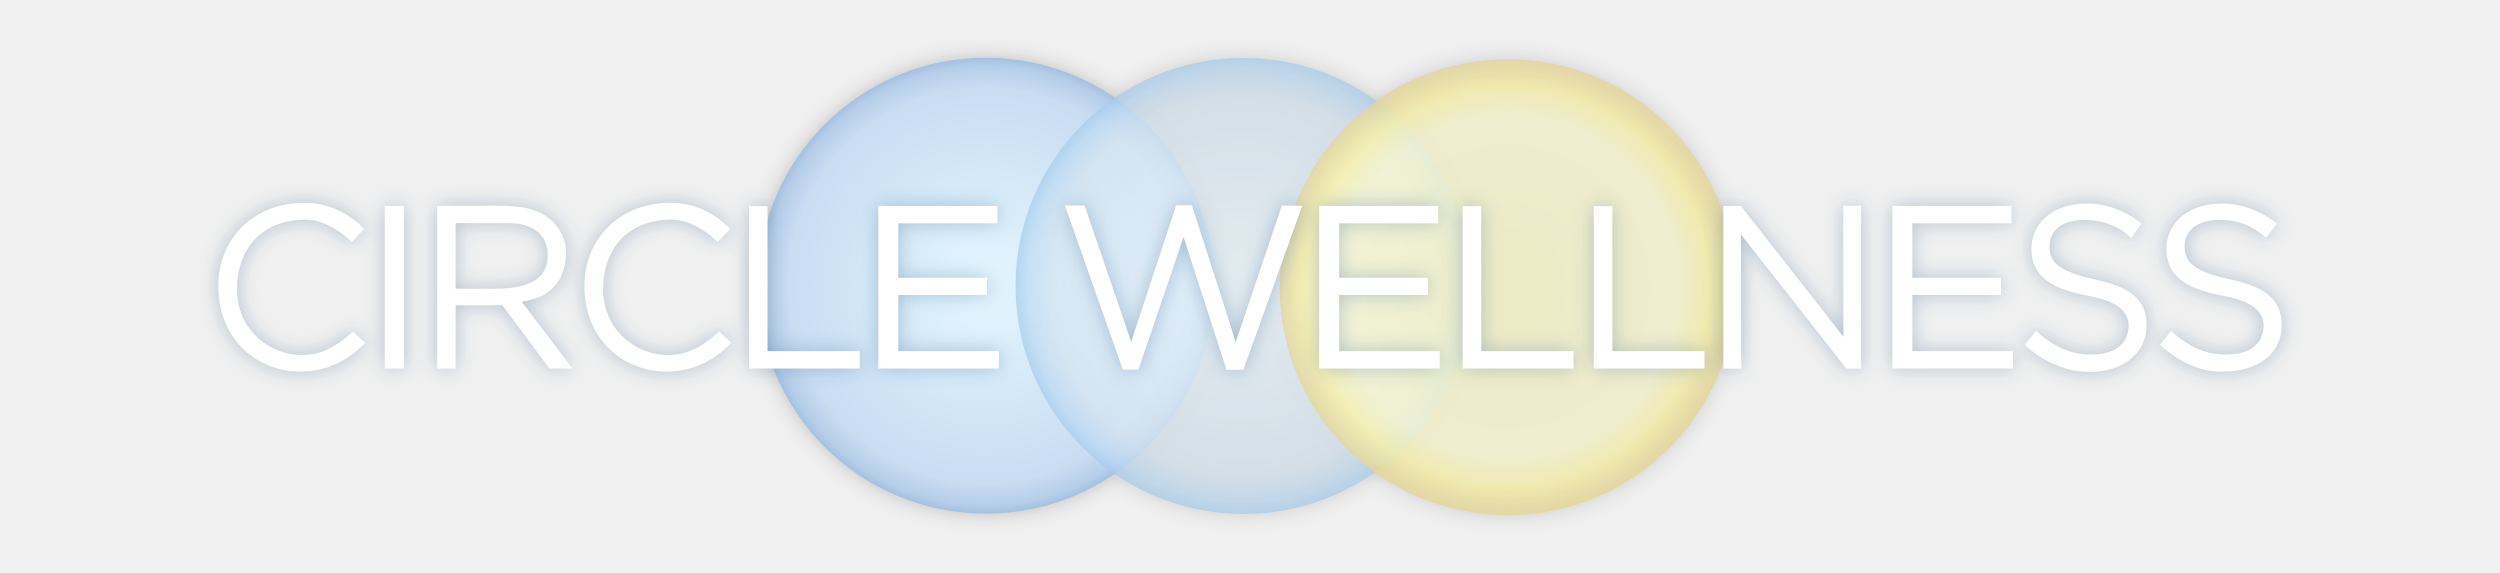
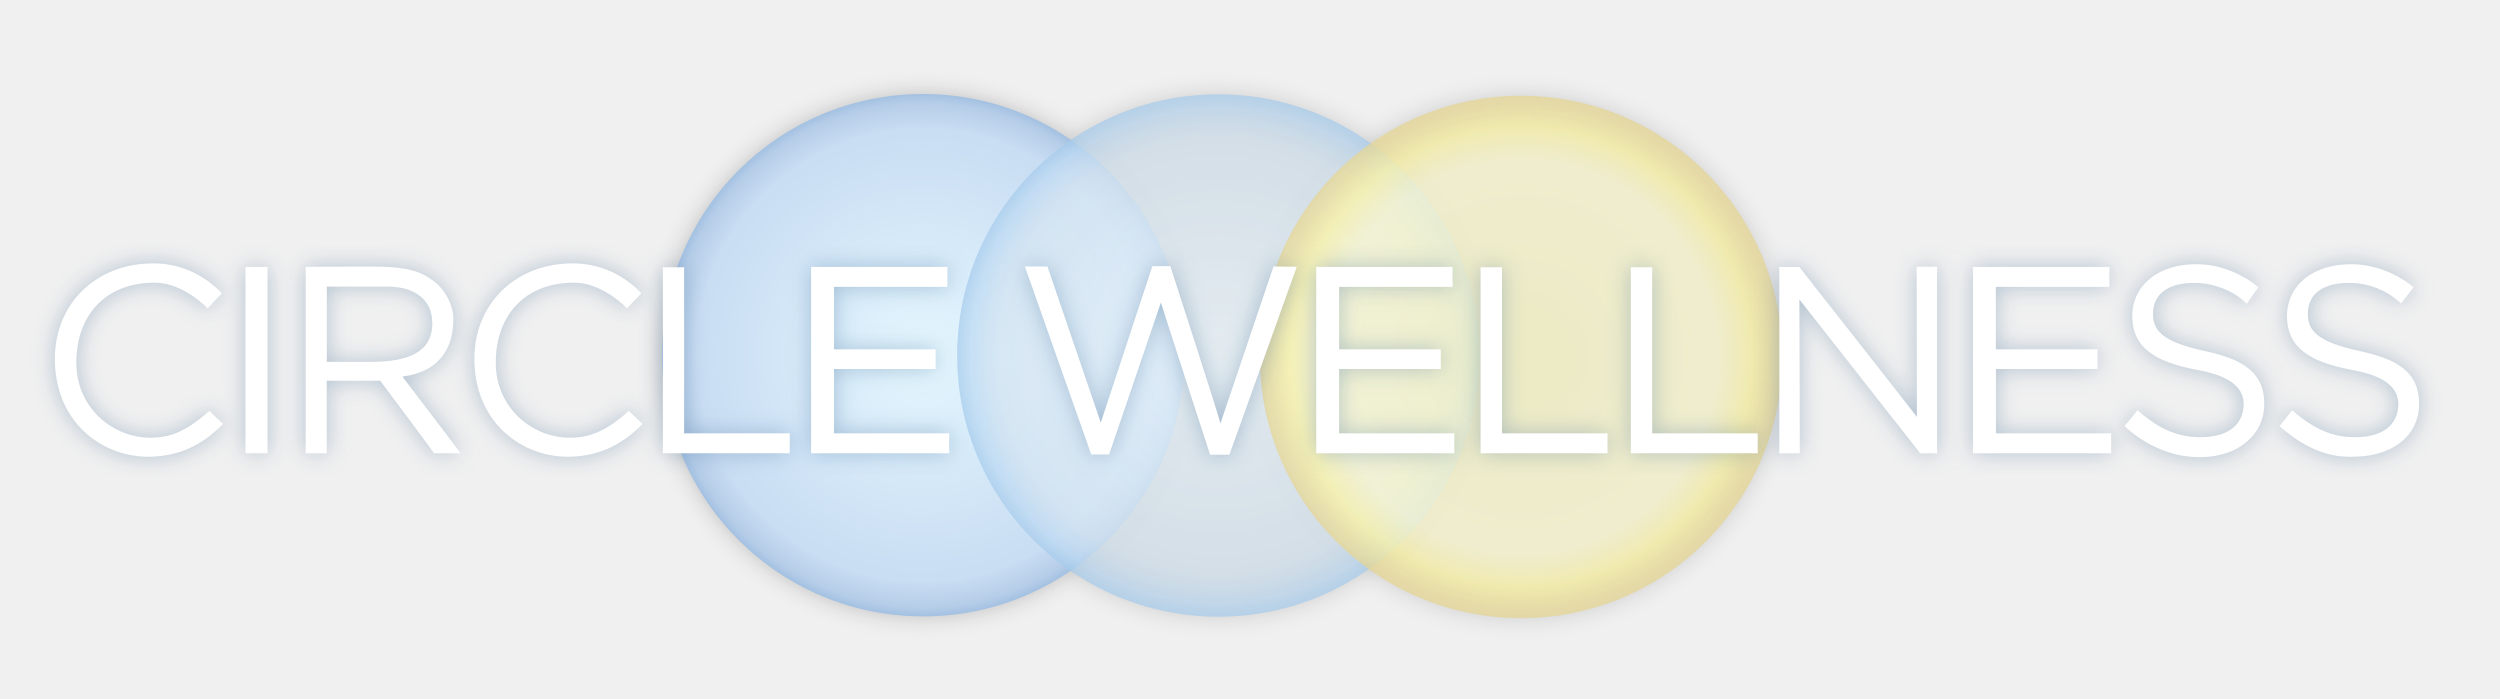
- <svg xmlns="http://www.w3.org/2000/svg" width="1044.971" height="239.459" viewBox="0 0 1044.971 239.459" enable-background="new 0 0 228 98.799">
-   <defs>
-     <filter id="e" filterRes="1000" color-interpolation-filters="sRGB">
-       <feFlood flood-opacity=".384" flood-color="#4C769E" result="flood" />
-       <feComposite in="flood" in2="SourceGraphic" operator="in" result="composite1" />
-       <feGaussianBlur in="composite1" stdDeviation="1" result="blur" />
-       <feOffset result="offset" />
-       <feComposite in="SourceGraphic" in2="offset" result="composite2" />
-     </filter>
-     <filter id="a" filterRes="1000" color-interpolation-filters="sRGB">
-       <feFlood flood-opacity=".2" flood-color="#000" result="flood" />
-       <feComposite in="flood" in2="SourceGraphic" operator="in" result="composite1" />
-       <feGaussianBlur in="composite1" stdDeviation="1" result="blur" />
-       <feOffset result="offset" />
-       <feComposite in="SourceGraphic" in2="offset" result="composite2" />
-     </filter>
-   </defs>
-   <g transform="matrix(4 0 0 4 75.31 -10.166)" filter="url(#a)">
+ <svg xmlns="http://www.w3.org/2000/svg" width="228" height="63.715" viewBox="0 0 228 63.715">
+   <filter id="e" filterRes="1000" color-interpolation-filters="sRGB">
+     <feFlood flood-opacity=".384" flood-color="#4C769E" result="flood" />
+     <feComposite in="flood" in2="SourceGraphic" operator="in" result="composite1" />
+     <feGaussianBlur in="composite1" stdDeviation="1" result="blur" />
+     <feOffset result="offset" />
+     <feComposite in="SourceGraphic" in2="offset" result="composite2" />
+   </filter>
+   <filter id="a" filterRes="1000" color-interpolation-filters="sRGB">
+     <feFlood flood-opacity=".2" flood-color="#000" result="flood" />
+     <feComposite in="flood" in2="SourceGraphic" operator="in" result="composite1" />
+     <feGaussianBlur in="composite1" stdDeviation="1" result="blur" />
+     <feOffset result="offset" />
+     <feComposite in="SourceGraphic" in2="offset" result="composite2" />
+   </filter>
+   <g filter="url(#a)">
    <radialGradient id="b" cx="676.188" cy="583.463" r="23.822" gradientTransform="translate(-592 -551.07)" gradientUnits="userSpaceOnUse">
      <stop offset=".084" stop-color="#E1F4FD" />
      <stop offset=".866" stop-color="#C9DDF3" />
      <stop offset=".95" stop-color="#B9D0EA" />
      <stop offset=".966" stop-color="#B5CDE8" />
      <stop offset="1" stop-color="#A4C1E2" />
    </radialGradient>
-     <circle cx="84.188" cy="32.394" r="23.822" fill="url(#b)" />
+     <circle fill="url(#b)" cx="84.188" cy="32.394" r="23.822" />
    <g opacity=".72">
-       <radialGradient id="c" cx="703.114" cy="583.492" r="23.822" gradientTransform="translate(-592 -551.07)" gradientUnits="userSpaceOnUse">
+       <radialGradient id="c" cx="703.114" cy="583.491" r="23.822" gradientTransform="translate(-592 -551.07)" gradientUnits="userSpaceOnUse">
        <stop offset="0" stop-color="#EDF8FE" />
        <stop offset=".832" stop-color="#D6E5F1" />
        <stop offset=".9" stop-color="#C9DFF1" />
        <stop offset=".95" stop-color="#BCD9F2" />
        <stop offset="1" stop-color="#A5CBEC" />
      </radialGradient>
-       <circle cx="111.114" cy="32.422" r="23.822" fill="url(#c)" />
+       <circle fill="url(#c)" cx="111.114" cy="32.422" r="23.822" />
    </g>
    <g opacity=".72">
      <radialGradient id="d" cx="730.723" cy="583.623" r="23.822" gradientTransform="translate(-592 -551.07)" gradientUnits="userSpaceOnUse">
        <stop offset="0" stop-color="#F9F6C1" />
        <stop offset=".748" stop-color="#FCF9CE" />
        <stop offset=".789" stop-color="#FCF8C4" />
        <stop offset=".862" stop-color="#FEF6AA" />
        <stop offset=".883" stop-color="#FEF5A2" />
        <stop offset="1" stop-color="#E6D591" />
      </radialGradient>
-       <circle cx="138.722" cy="32.554" r="23.822" fill="url(#d)" />
+       <circle fill="url(#d)" cx="138.722" cy="32.554" r="23.822" />
    </g>
  </g>
-   <path d="M41.894 39.87c-2.018 2.11-4.21 2.9-6.475 2.988-4.198.164-8.655-2.796-8.852-8.558-.177-5.254 3.646-9.074 8.98-9.074 2.57 0 4.75 1.142 6.247 2.732l-1.3 1.367c-.848-.88-2.8-2.34-4.82-2.34-4.42 0-7.152 2.9-7.152 7.312 0 4.11 3.35 6.9 6.896 6.83 1.885-.035 3.318-.75 5.236-2.44l1.235 1.173.004.01zm38.258 0c-2.018 2.11-4.21 2.9-6.474 2.988-4.197.164-8.654-2.796-8.85-8.558-.18-5.254 3.644-9.074 8.98-9.074 2.57 0 4.75 1.142 6.244 2.732l-1.308 1.367c-.847-.88-2.8-2.34-4.82-2.34-4.42 0-7.15 2.9-7.15 7.312 0 4.11 3.35 6.9 6.896 6.83 1.886-.035 3.32-.75 5.24-2.44l1.235 1.173.007.01zM45.96 25.553v16.994h-2.01V25.554h2.01zm3.48 0c.156-.023 4.212-.033 6.084-.033 3.156 0 4.393.424 5.563 1.302 1.205.905 1.822 2.375 1.822 3.45 0 2.34-.945 4.782-4.65 5.286 0 0 4.86 6.342 5.297 6.99H61.15c-.34-.498-4.913-6.617-4.913-6.617H51.36v6.62h-1.92V25.554zm1.92 8.654h3.994c3.357 0 5.635-.813 5.635-3.546 0-2.08-1.594-3.31-4.034-3.31h-5.592v6.86l-.004-.003zm30.648-8.623h1.947V40.73h9.63v1.818h-11.57V25.585h-.007zm74.583 0h1.95V40.73h9.63v1.818h-11.58V25.584zm13.706 0h1.947V40.73h9.62v1.818h-11.57V25.585h.003zM106.89 34.86h-9.27v5.87h10.507v1.817H95.534V25.554h12.43v1.818H97.62v5.694h9.27v1.794zm105.968 0h-9.27v5.87h10.51v1.817h-12.595V25.554h12.43v1.818h-10.35v5.694h9.27v1.794h.005zm-59.898 0h-9.27v5.87h10.507v1.817h-12.594V25.554h12.43v1.818H143.69v5.694h9.27v1.794zm-31.88 7.794l-6.05-17.142h2.06l4.864 14.24 4.703-14.27h1.64s4.564 14.075 4.565 14.353l4.842-14.325 2.124.03-6.147 17.14h-1.76s-4.47-13.77-4.487-13.88l-4.72 13.854h-1.642.01zm62.757-.107v-16.99h1.826s10.63 13.52 10.72 13.675l-.022-13.7h1.865v17.02h-1.538l-11.02-14.037c.016.312.034 14.035.034 14.035h-1.872l.01-.003zm46.77-3.926c1.254 1.1 2.93 2.29 5.124 2.44 2.69.184 4.398-.796 4.55-2.754.173-2.196-2.137-2.977-4.243-3.368-3.945-.734-5.904-2.11-5.904-4.894 0-2.817 2.418-4.867 6.174-4.734 2.34.084 4.42 1.243 5.367 2.102l-1.13 1.47c-1.44-1.315-3.03-1.806-4.378-1.867-2.48-.112-4.13.827-4.13 2.815 0 1.568.94 2.57 4.74 3.396 3.245.706 5.63 1.838 5.388 5.234-.188 2.584-2.602 4.713-7.02 4.37-2.132-.167-4.194-1.39-5.693-2.765l1.164-1.437-.008-.007zm-14.11 0c1.257 1.1 2.93 2.29 5.128 2.44 2.688.184 4.396-.796 4.55-2.754.17-2.196-2.138-2.977-4.245-3.368-3.947-.734-5.906-2.11-5.906-4.894 0-2.817 2.41-4.867 6.17-4.734 2.33.084 4.38 1.243 5.33 2.102l-1.068 1.5c-1.164-1.227-3.062-1.836-4.408-1.897-2.478-.112-4.13.827-4.13 2.815 0 1.568.938 2.57 4.74 3.396 3.243.706 5.632 1.838 5.386 5.234-.186 2.584-2.7 4.858-7.02 4.37-2.1-.24-4.3-1.4-5.693-2.765l1.165-1.437.003-.007z" transform="matrix(4 0 0 4 -15 -16.138)" fill="#fff" filter="url(#e)" />
+   <path fill="#FFF" filter="url(#e)" d="M20.333 38.662c-2.018 2.11-4.21 2.9-6.475 2.988-4.197.164-8.654-2.796-8.85-8.558-.178-5.254 3.645-9.074 8.98-9.074 2.57 0 4.75 1.142 6.246 2.732l-1.3 1.367c-.848-.88-2.8-2.34-4.82-2.34-4.42 0-7.152 2.9-7.152 7.312 0 4.11 3.35 6.898 6.896 6.83 1.886-.036 3.32-.75 5.237-2.44l1.235 1.172.003.01zm38.258 0c-2.017 2.11-4.21 2.9-6.473 2.988-4.197.164-8.654-2.796-8.85-8.558-.18-5.254 3.644-9.074 8.98-9.074 2.57 0 4.75 1.142 6.244 2.732l-1.307 1.367c-.847-.88-2.8-2.34-4.82-2.34-4.42 0-7.15 2.9-7.15 7.312 0 4.11 3.35 6.898 6.896 6.83 1.885-.036 3.318-.75 5.24-2.44l1.234 1.172.007.01zM24.4 24.345V41.34h-2.012V24.345h2.01zm3.48 0c.155-.023 4.21-.033 6.083-.033 3.156 0 4.393.424 5.563 1.302 1.205.905 1.822 2.375 1.822 3.45 0 2.34-.944 4.782-4.648 5.286 0 0 4.86 6.342 5.296 6.99H39.59c-.342-.498-4.914-6.617-4.914-6.617h-4.878v6.62h-1.92V24.345zM29.8 33h3.993c3.357 0 5.635-.814 5.635-3.547 0-2.08-1.593-3.312-4.033-3.312h-5.592v6.862L29.8 33zm30.647-8.624h1.947v15.146h9.63v1.818h-11.57V24.377h-.007zm74.583 0h1.95v15.146h9.628v1.818H135.03V24.376zm13.705 0h1.947v15.146h9.62v1.818h-11.57V24.377h.003zM85.33 33.652h-9.27v5.87h10.506v1.817H73.973V24.345h12.43v1.818H76.06v5.694h9.27v1.794zm105.967 0h-9.27v5.87h10.51v1.817h-12.595V24.345h12.43v1.818h-10.35v5.694h9.27v1.794h.005zm-59.898 0h-9.272v5.87h10.508v1.817h-12.594V24.345h12.43v1.818H122.13v5.694h9.27v1.794zm-31.88 7.794l-6.05-17.142h2.058l4.865 14.24 4.703-14.27h1.64s4.564 14.075 4.565 14.353l4.843-14.325 2.124.03-6.147 17.14h-1.76s-4.47-13.77-4.488-13.88l-4.72 13.854H99.51h.01zm62.756-.107V24.35h1.826s10.63 13.52 10.72 13.674l-.022-13.7h1.864v17.02h-1.538l-11.02-14.037c.016.312.034 14.035.034 14.035h-1.873l.01-.003zm46.77-3.927c1.254 1.1 2.93 2.288 5.124 2.438 2.69.186 4.397-.794 4.55-2.752.172-2.196-2.138-2.977-4.244-3.368-3.945-.734-5.904-2.11-5.904-4.894 0-2.817 2.418-4.867 6.174-4.734 2.34.084 4.42 1.243 5.367 2.102l-1.13 1.47c-1.44-1.315-3.03-1.806-4.378-1.867-2.48-.112-4.13.827-4.13 2.815 0 1.568.94 2.57 4.74 3.396 3.245.706 5.63 1.838 5.388 5.234-.188 2.584-2.602 4.713-7.02 4.37-2.132-.167-4.194-1.39-5.693-2.765l1.163-1.437-.008-.007zm-14.11 0c1.257 1.1 2.93 2.288 5.128 2.438 2.688.186 4.396-.794 4.55-2.752.17-2.196-2.138-2.977-4.245-3.368-3.948-.734-5.907-2.11-5.907-4.894 0-2.817 2.41-4.867 6.17-4.734 2.33.084 4.38 1.243 5.33 2.102l-1.068 1.5c-1.164-1.227-3.062-1.836-4.408-1.897-2.478-.112-4.13.827-4.13 2.815 0 1.568.938 2.57 4.74 3.396 3.243.706 5.632 1.838 5.386 5.234-.186 2.584-2.7 4.858-7.02 4.37-2.1-.24-4.3-1.4-5.693-2.765l1.164-1.437.003-.007z" />
</svg>
